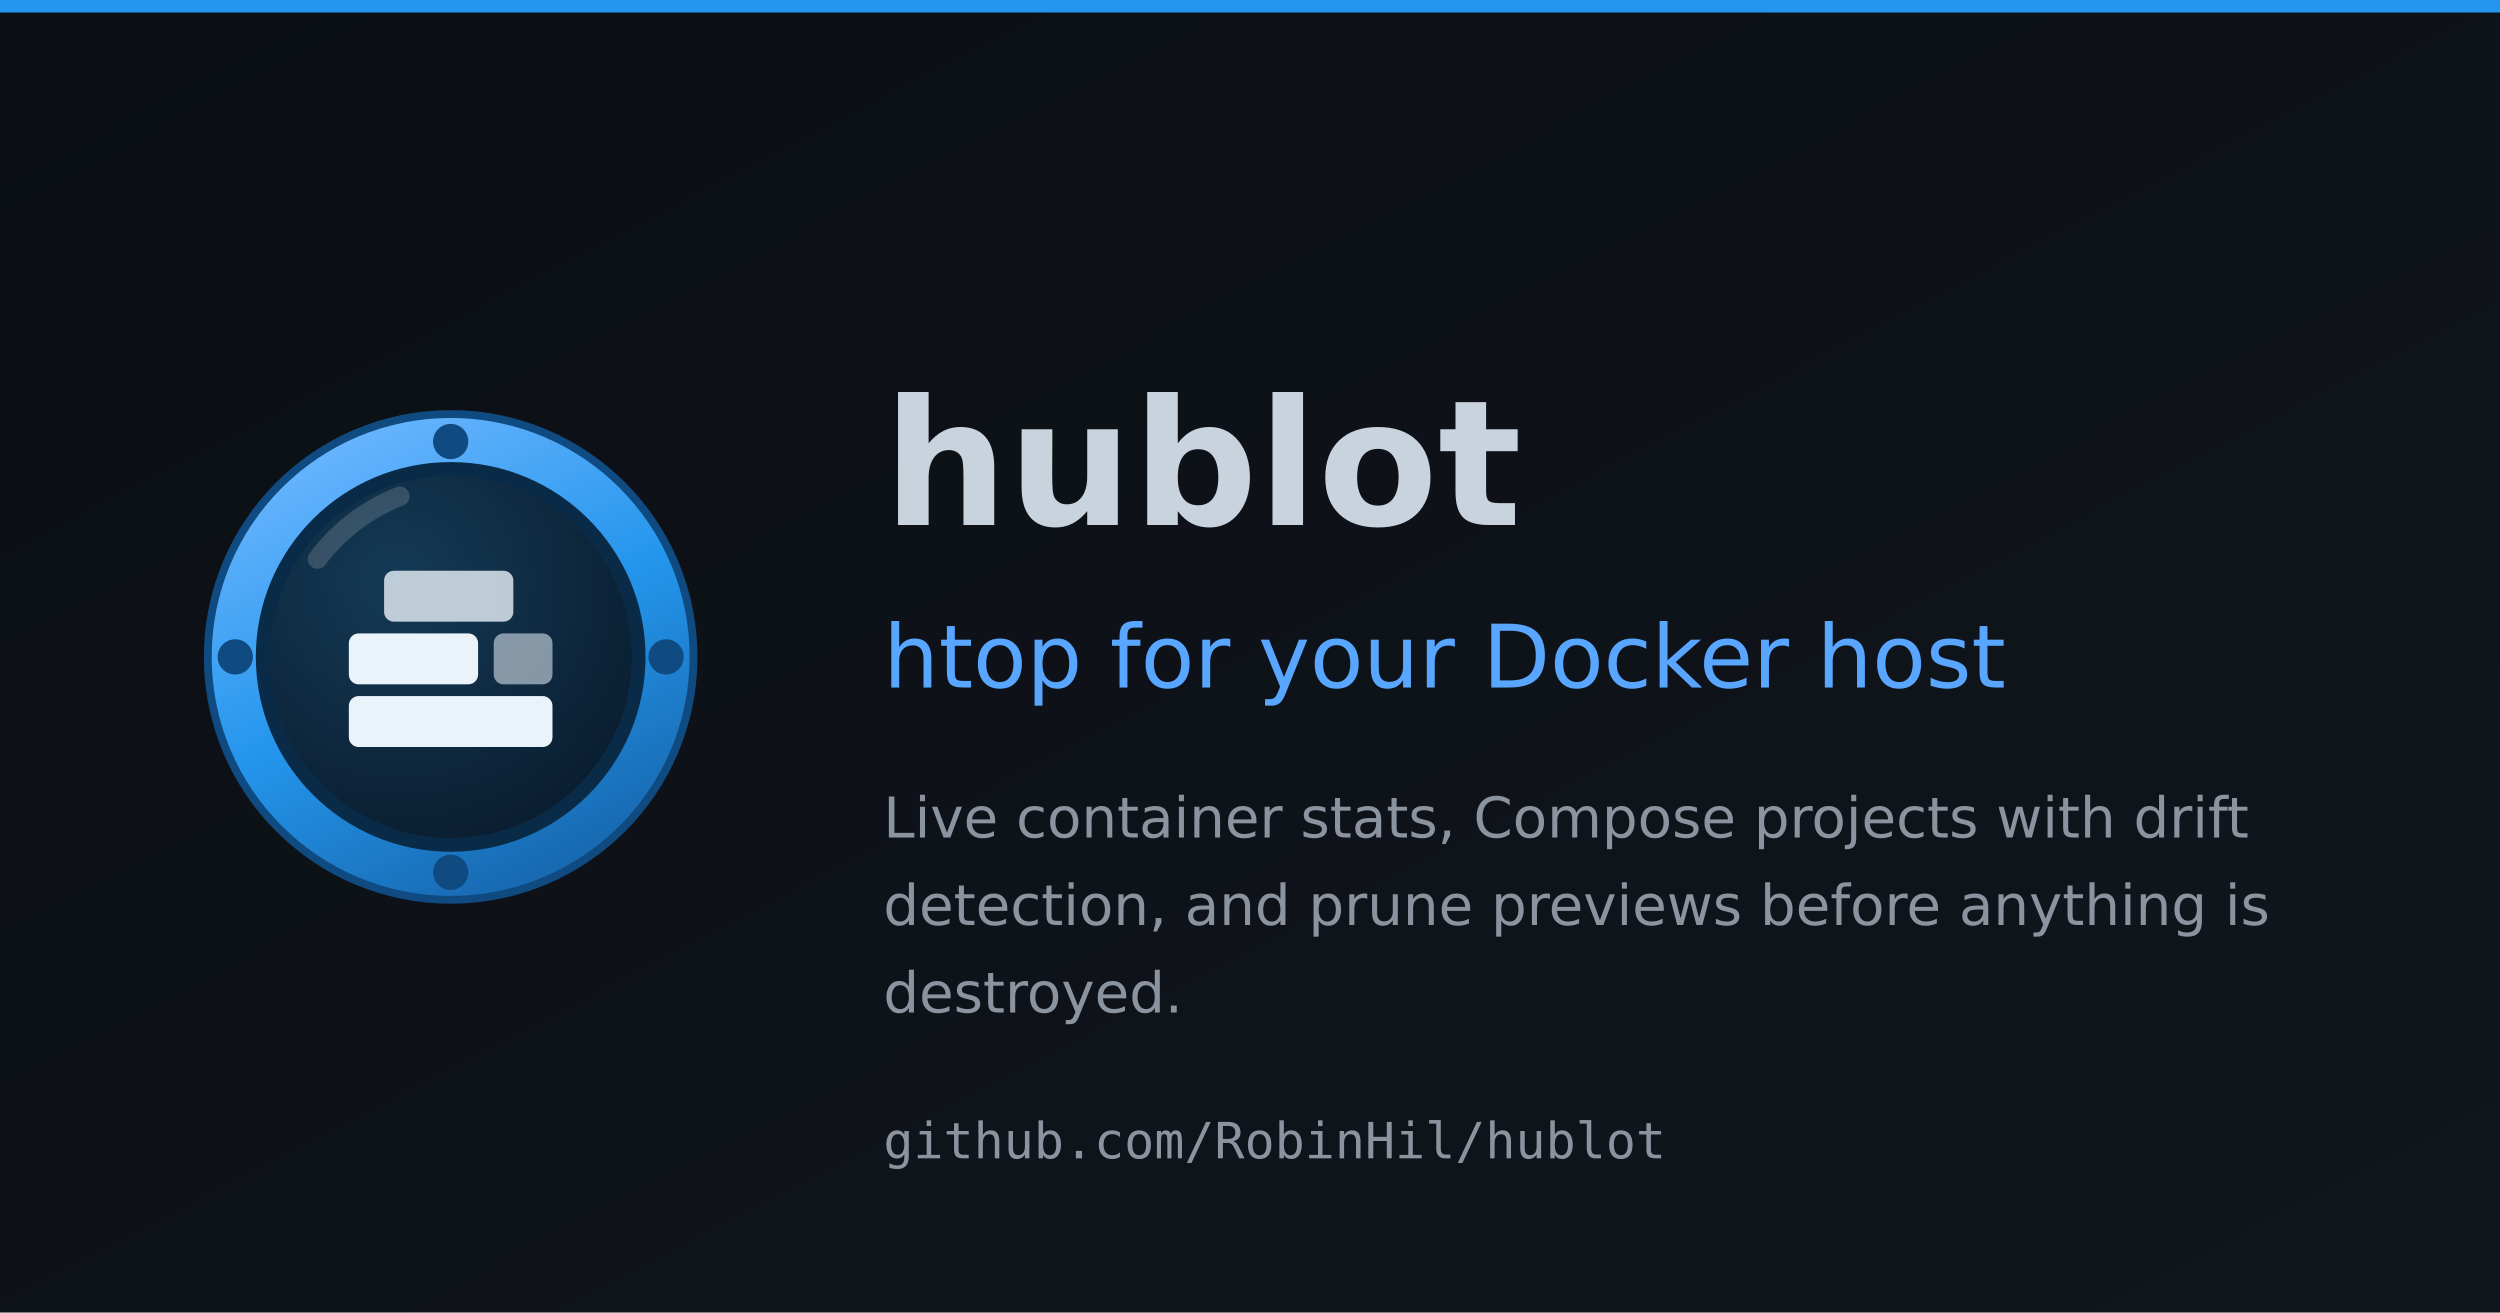
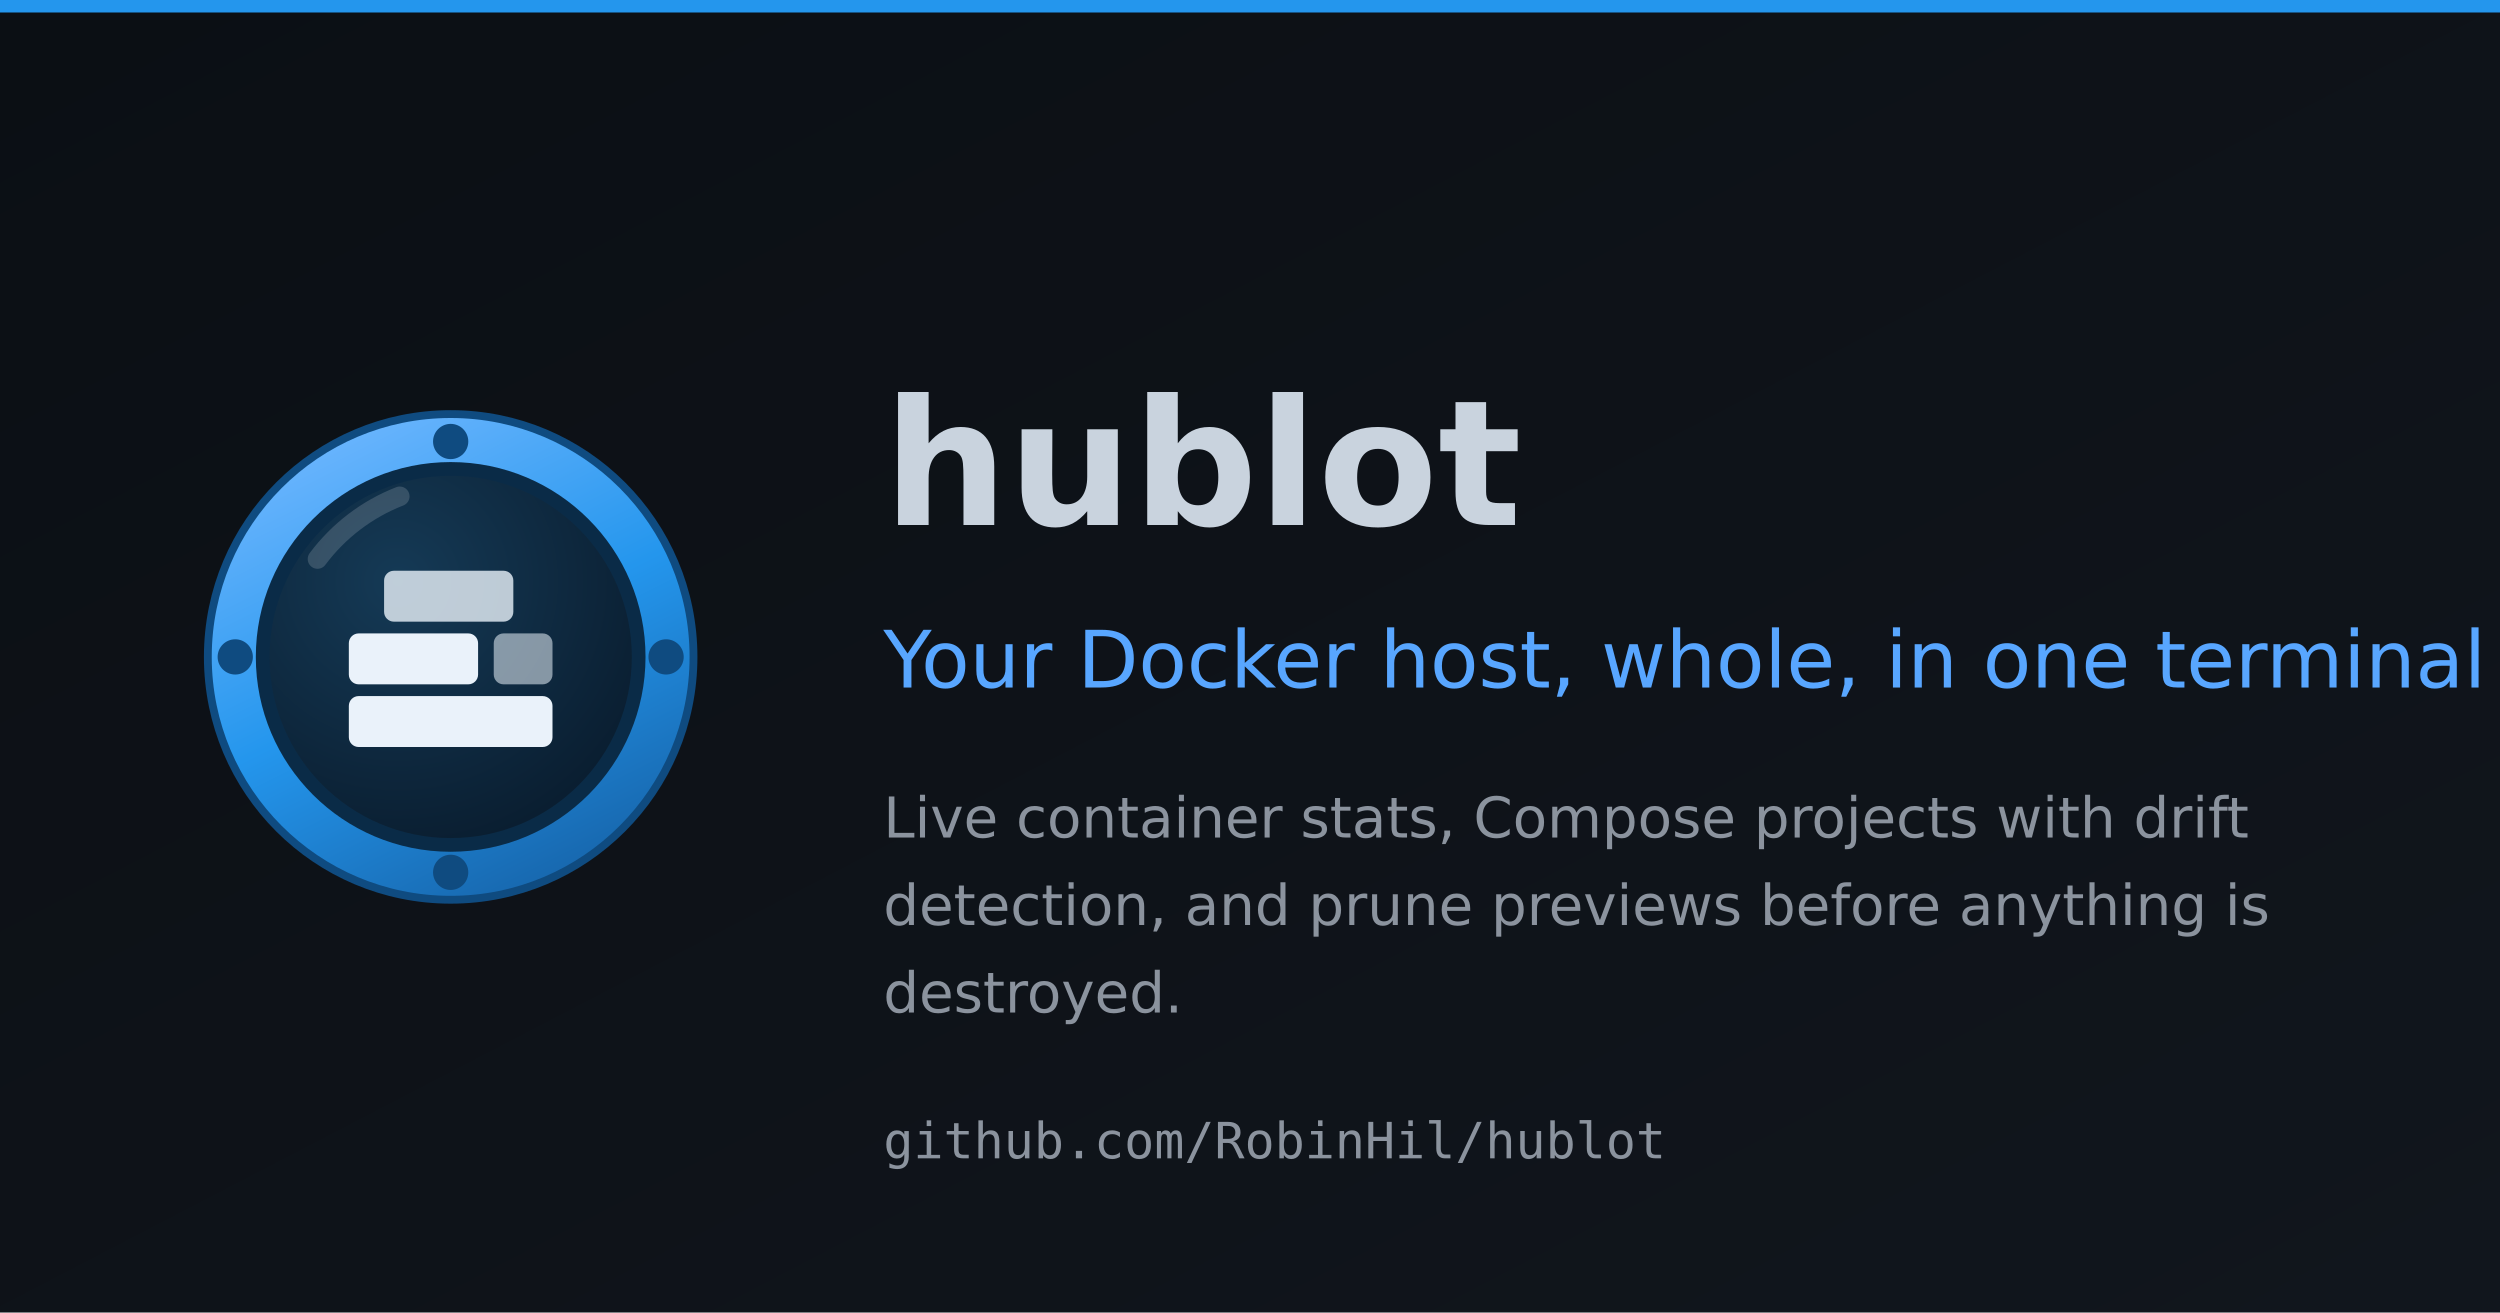
<svg xmlns="http://www.w3.org/2000/svg" width="1200" height="630" viewBox="0 0 1200 630">
  <defs>
    <linearGradient id="bg" x1="0" y1="0" x2="1" y2="1">
      <stop offset="0" stop-color="#0b0f14" />
      <stop offset="1" stop-color="#11161d" />
    </linearGradient>
    <linearGradient id="rim" x1="0.25" y1="0" x2="0.75" y2="1">
      <stop offset="0" stop-color="#6fb7ff" />
      <stop offset="0.5" stop-color="#2496ed" />
      <stop offset="1" stop-color="#1663a8" />
    </linearGradient>
    <radialGradient id="glass" cx="0.36" cy="0.3" r="0.85">
      <stop offset="0" stop-color="#153a56" />
      <stop offset="1" stop-color="#08192a" />
    </radialGradient>
  </defs>
  <rect width="1200" height="630" fill="url(#bg)" />
  <rect x="0" y="0" width="1200" height="6" fill="#2496ed" />
  <g transform="translate(96 195) scale(0.94)">
    <circle cx="128" cy="128" r="124" fill="url(#rim)" />
    <circle cx="128" cy="128" r="124" fill="none" stroke="#0f4b80" stroke-width="4" />
    <g fill="#0f4b80">
      <circle cx="128" cy="18" r="9" />
      <circle cx="128" cy="238" r="9" />
      <circle cx="18" cy="128" r="9" />
      <circle cx="238" cy="128" r="9" />
    </g>
    <circle cx="128" cy="128" r="96" fill="url(#glass)" />
    <circle cx="128" cy="128" r="96" fill="none" stroke="#0a2b47" stroke-width="7" />
    <g fill="#eaf2fa">
      <rect x="76" y="148" width="104" height="26" rx="5" />
      <rect x="76" y="116" width="66" height="26" rx="5" />
      <rect x="150" y="116" width="30" height="26" rx="5" opacity="0.55" />
      <rect x="94" y="84" width="66" height="26" rx="5" opacity="0.8" />
    </g>
    <path d="M60 78a96 96 0 0 1 42-32" fill="none" stroke="#ffffff" stroke-width="10" stroke-linecap="round" opacity="0.16" />
  </g>
  <g font-family="DejaVu Sans, Liberation Sans, sans-serif">
    <text x="424" y="252" font-size="84" font-weight="600" fill="#c9d3de">hublot</text>
-     <text x="424" y="330" font-size="42" fill="#58a6ff">htop for your Docker host</text>
+     <text x="424" y="330" font-size="38" fill="#58a6ff">Your Docker host, whole, in one terminal window.</text>
    <text x="424" y="402" font-size="27" fill="#8b939e">Live container stats, Compose projects with drift</text>
    <text x="424" y="444" font-size="27" fill="#8b939e">detection, and prune previews before anything is</text>
    <text x="424" y="486" font-size="27" fill="#8b939e">destroyed.</text>
  </g>
  <g font-family="DejaVu Sans Mono, Liberation Mono, monospace">
    <text x="424" y="556" font-size="24" fill="#8b939e">github.com/RobinHil/hublot</text>
  </g>
</svg>
